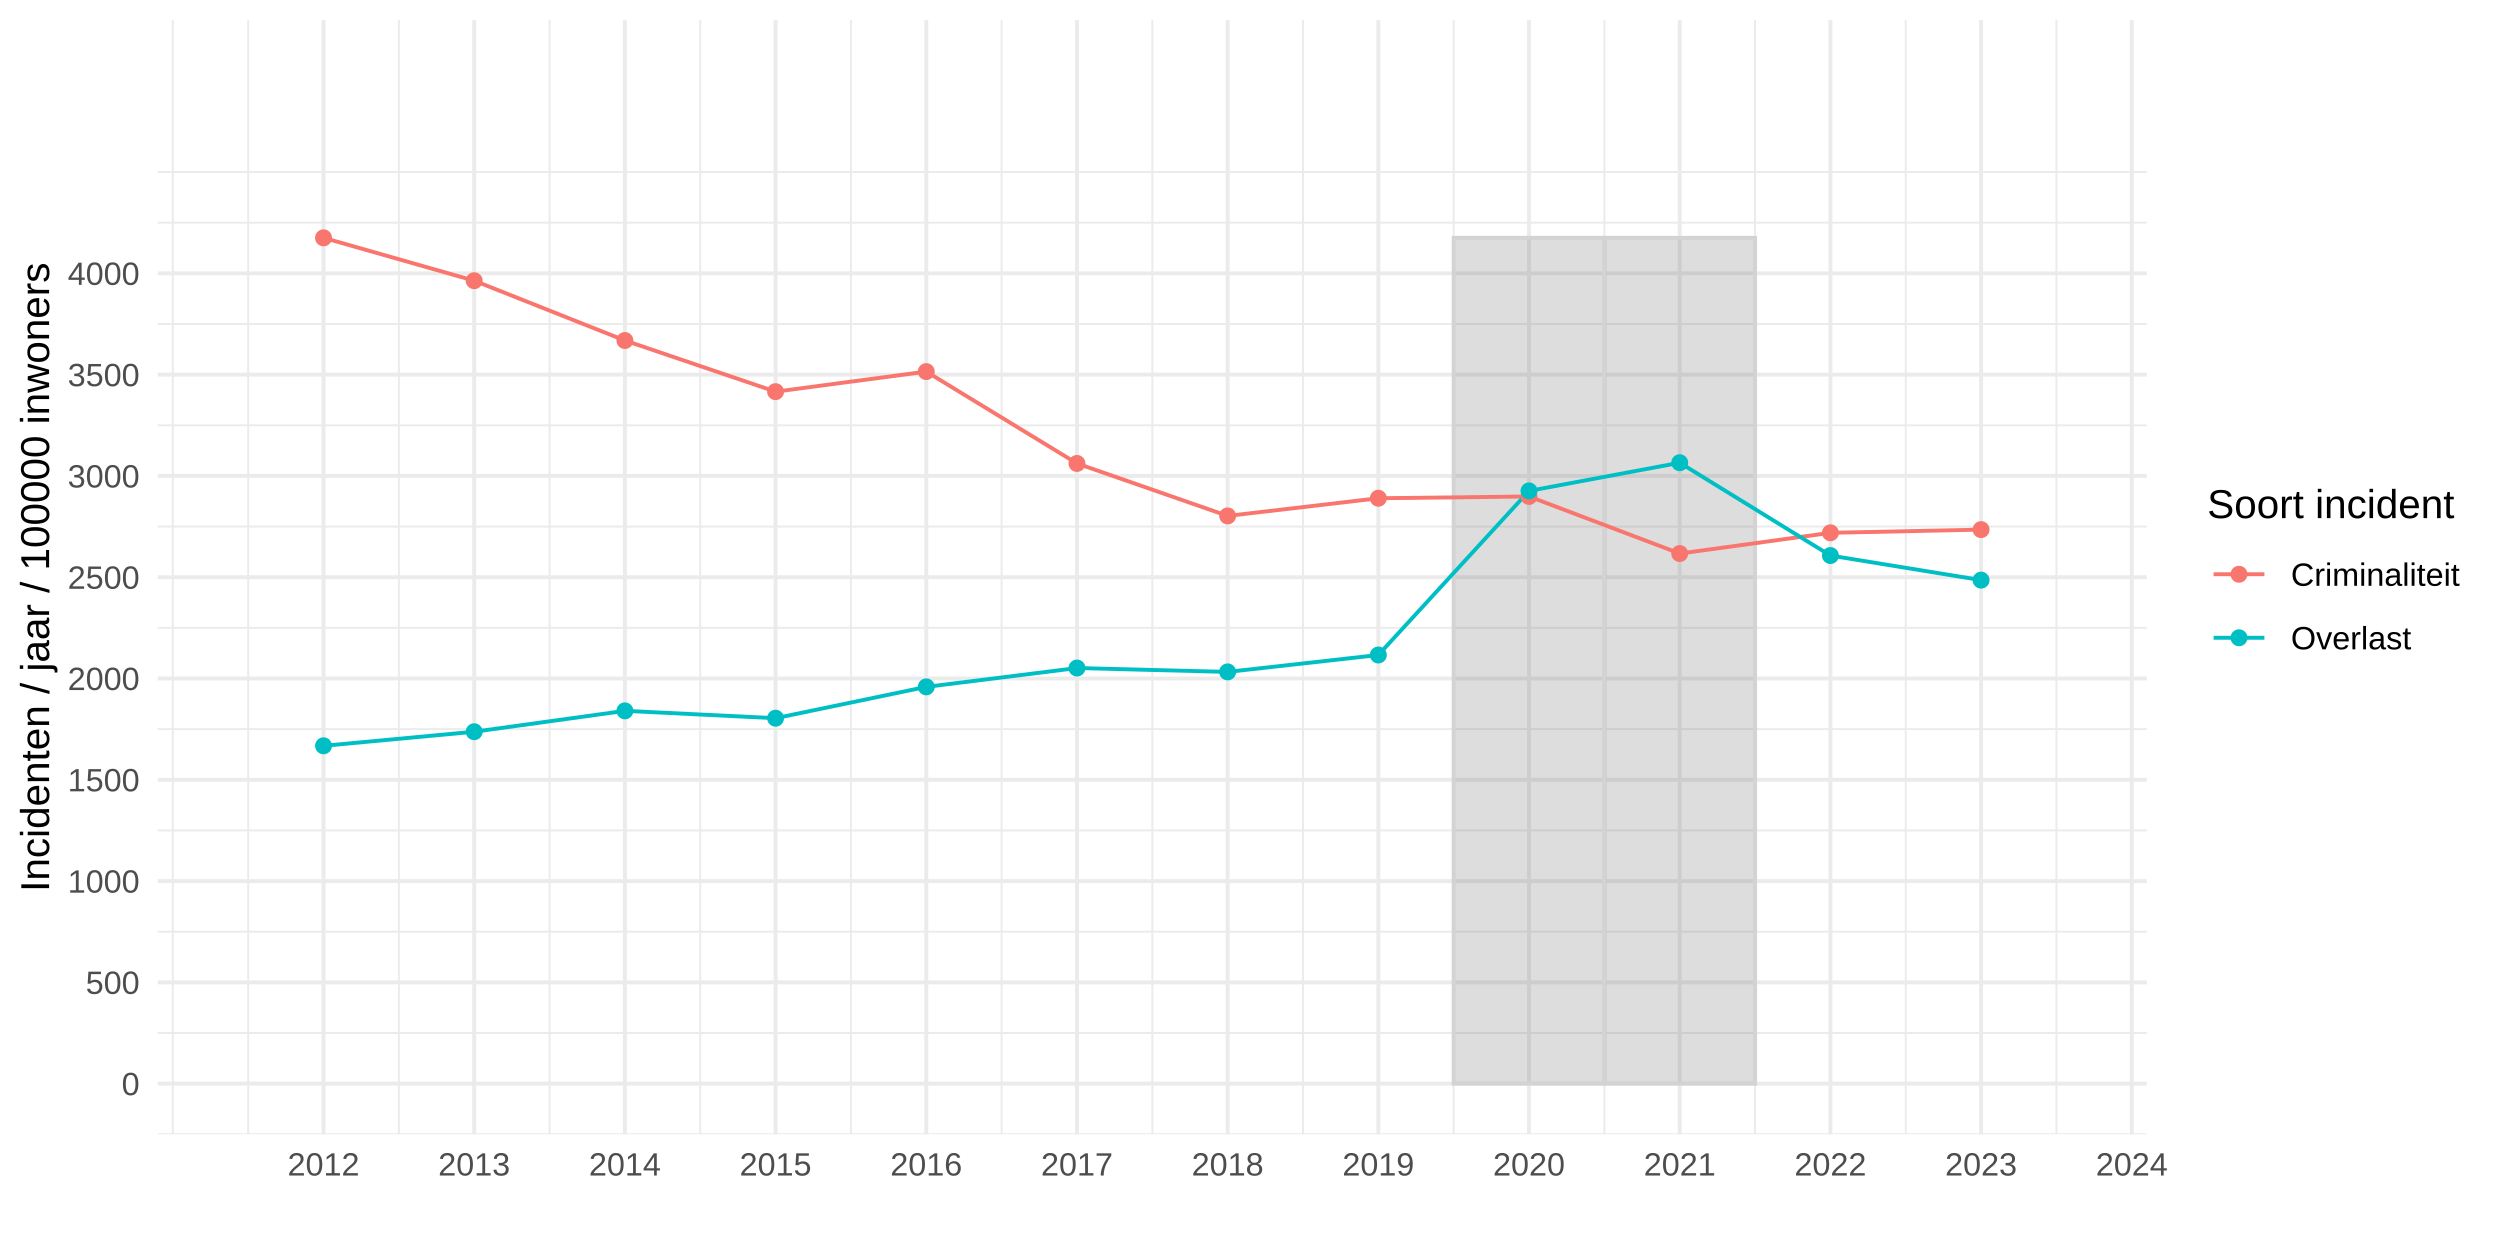
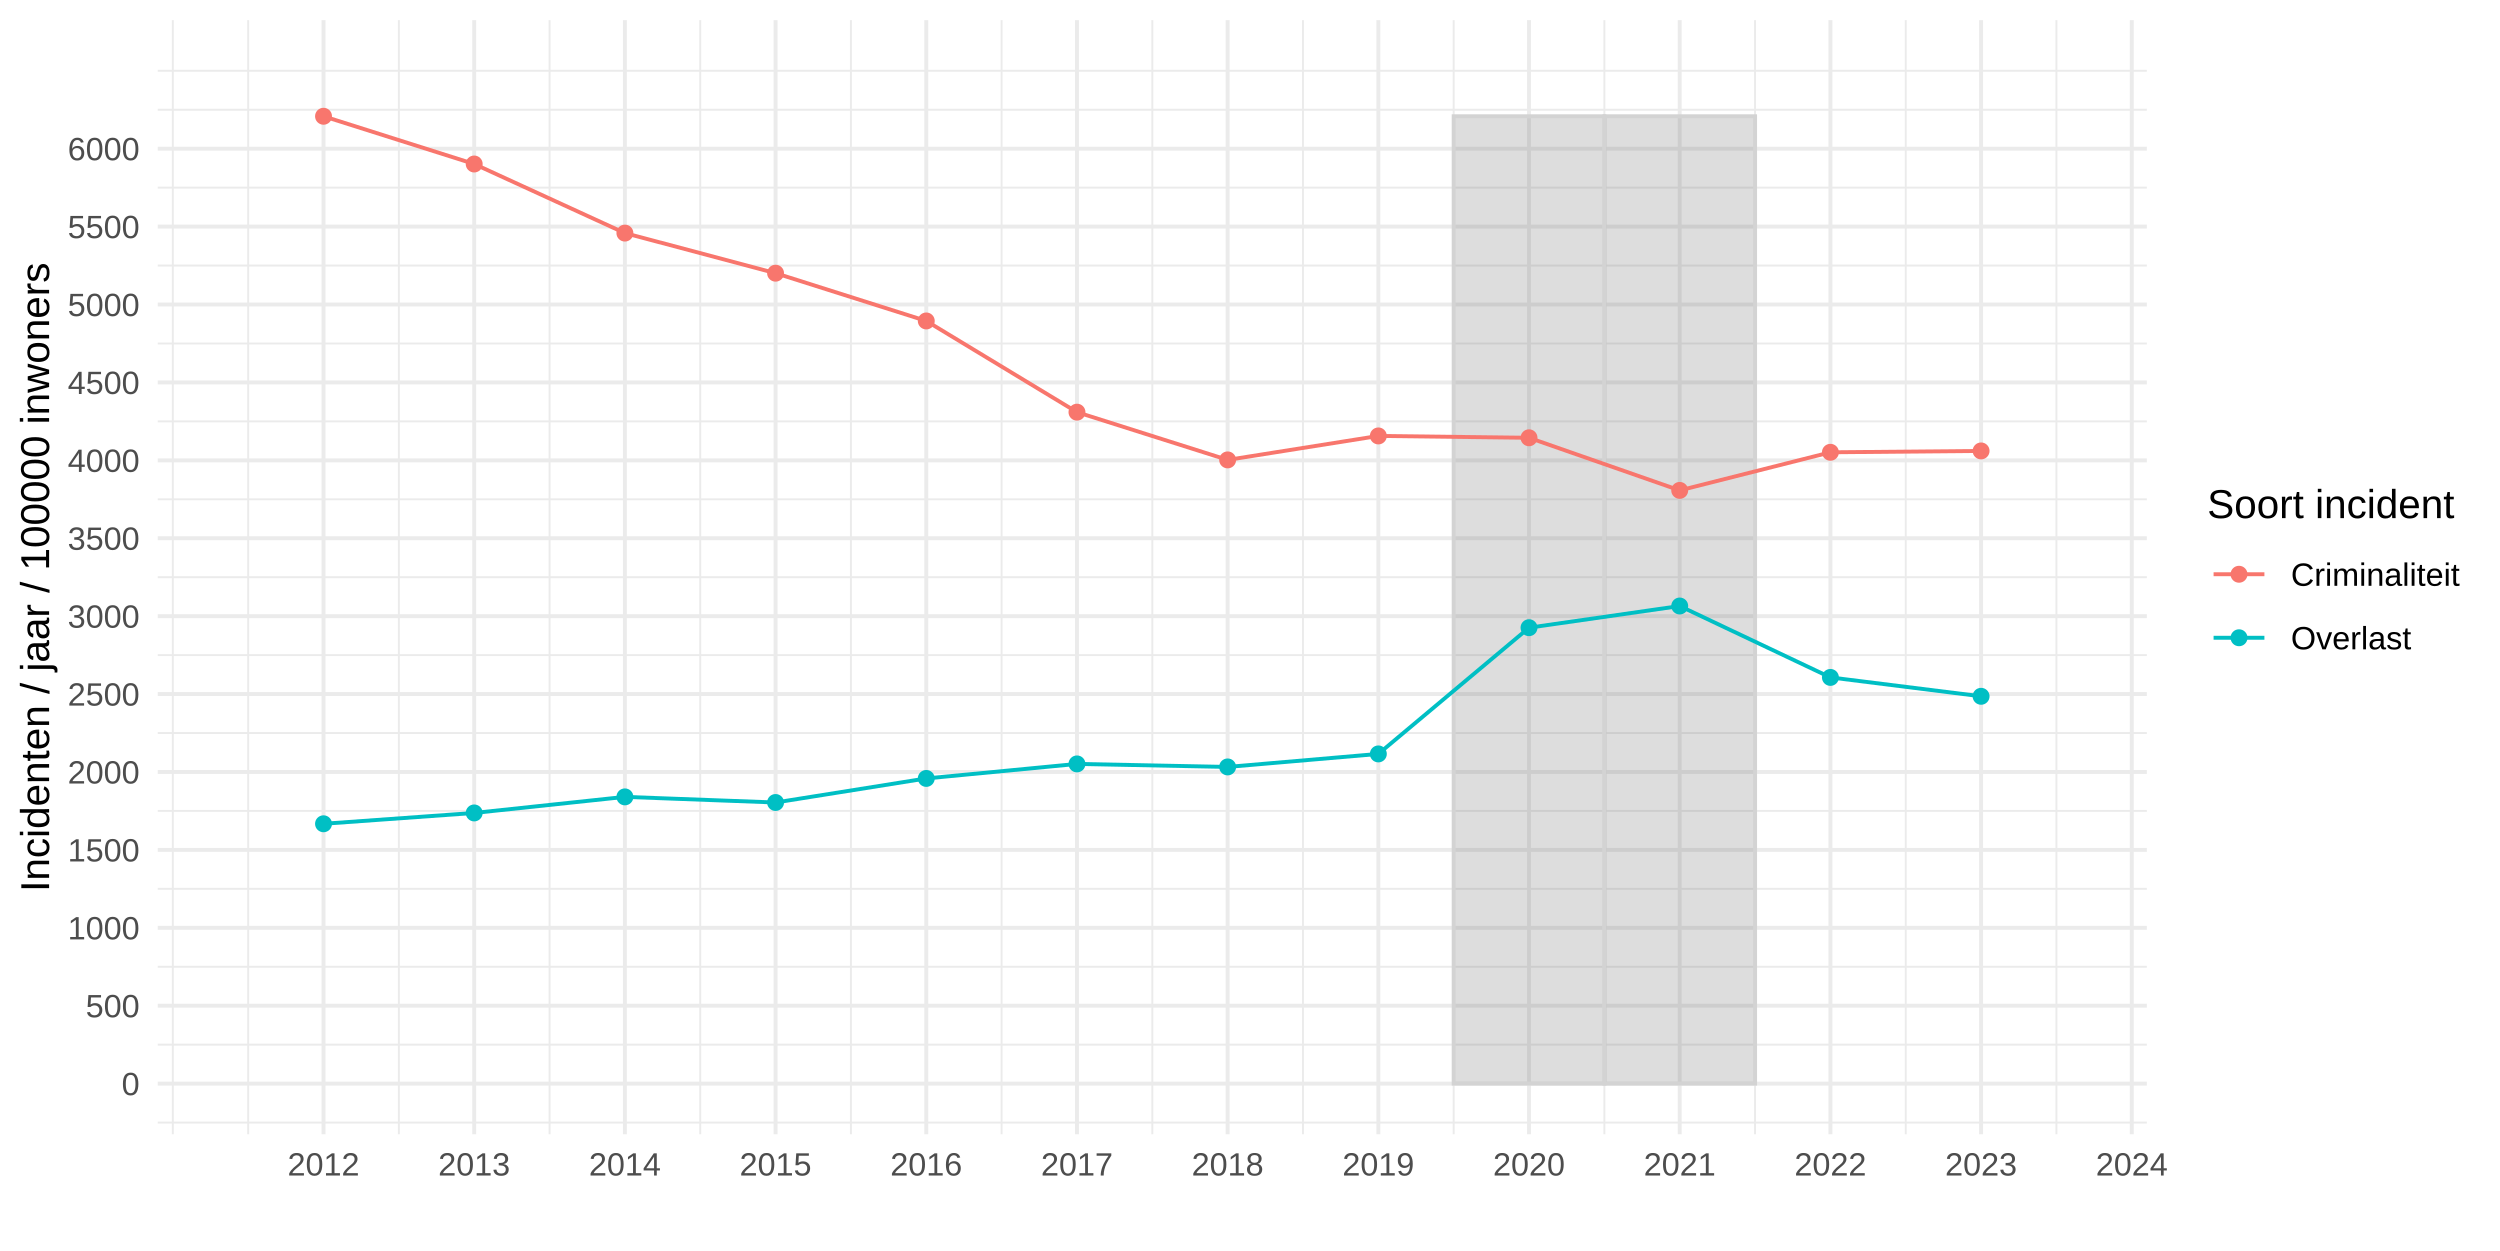
<svg xmlns="http://www.w3.org/2000/svg" class="svglite" width="680.31pt" height="340.16pt" viewBox="0 0 680.31 340.16">
  <defs>
    <style type="text/css">
    .svglite line, .svglite polyline, .svglite polygon, .svglite path, .svglite rect, .svglite circle {
      fill: none;
      stroke: #000000;
      stroke-linecap: round;
      stroke-linejoin: round;
      stroke-miterlimit: 10.00;
    }
    .svglite text {
      white-space: pre;
    }
  </style>
  </defs>
  <rect width="100%" height="100%" style="stroke: none; fill: none;" />
  <defs>
    <clipPath id="cpMC4wMHw2ODAuMzF8MC4wMHwzNDAuMTY=">
      <rect x="0.00" y="0.00" width="680.31" height="340.16" />
    </clipPath>
  </defs>
  <g clip-path="url(#cpMC4wMHw2ODAuMzF8MC4wMHwzNDAuMTY=)">
</g>
  <defs>
    <clipPath id="cpNDIuOTN8NTg0LjIxfDUuNDh8MzA4LjY2">
      <rect x="42.93" y="5.48" width="541.28" height="303.18" />
    </clipPath>
  </defs>
  <g clip-path="url(#cpNDIuOTN8NTg0LjIxfDUuNDh8MzA4LjY2)">
-     <polyline points="42.93,308.66 584.21,308.66 " style="stroke-width: 0.53; stroke: #EBEBEB; stroke-linecap: butt;" />
-     <polyline points="42.93,281.10 584.21,281.10 " style="stroke-width: 0.53; stroke: #EBEBEB; stroke-linecap: butt;" />
-     <polyline points="42.93,253.54 584.21,253.54 " style="stroke-width: 0.53; stroke: #EBEBEB; stroke-linecap: butt;" />
-     <polyline points="42.93,225.98 584.21,225.98 " style="stroke-width: 0.53; stroke: #EBEBEB; stroke-linecap: butt;" />
-     <polyline points="42.93,198.41 584.21,198.41 " style="stroke-width: 0.53; stroke: #EBEBEB; stroke-linecap: butt;" />
-     <polyline points="42.93,170.85 584.21,170.85 " style="stroke-width: 0.53; stroke: #EBEBEB; stroke-linecap: butt;" />
-     <polyline points="42.93,143.29 584.21,143.29 " style="stroke-width: 0.53; stroke: #EBEBEB; stroke-linecap: butt;" />
-     <polyline points="42.93,115.73 584.21,115.73 " style="stroke-width: 0.53; stroke: #EBEBEB; stroke-linecap: butt;" />
-     <polyline points="42.93,88.17 584.21,88.17 " style="stroke-width: 0.53; stroke: #EBEBEB; stroke-linecap: butt;" />
-     <polyline points="42.93,60.60 584.21,60.60 " style="stroke-width: 0.53; stroke: #EBEBEB; stroke-linecap: butt;" />
-     <polyline points="42.93,46.82 584.21,46.82 " style="stroke-width: 0.53; stroke: #EBEBEB; stroke-linecap: butt;" />
+     <polyline points="42.93,305.48 584.21,305.48 " style="stroke-width: 0.53; stroke: #EBEBEB; stroke-linecap: butt;" />
+     <polyline points="42.93,284.28 584.21,284.28 " style="stroke-width: 0.53; stroke: #EBEBEB; stroke-linecap: butt;" />
+     <polyline points="42.93,263.08 584.21,263.08 " style="stroke-width: 0.53; stroke: #EBEBEB; stroke-linecap: butt;" />
+     <polyline points="42.93,241.88 584.21,241.88 " style="stroke-width: 0.53; stroke: #EBEBEB; stroke-linecap: butt;" />
+     <polyline points="42.93,220.67 584.21,220.67 " style="stroke-width: 0.53; stroke: #EBEBEB; stroke-linecap: butt;" />
+     <polyline points="42.93,199.47 584.21,199.47 " style="stroke-width: 0.53; stroke: #EBEBEB; stroke-linecap: butt;" />
+     <polyline points="42.93,178.27 584.21,178.27 " style="stroke-width: 0.53; stroke: #EBEBEB; stroke-linecap: butt;" />
+     <polyline points="42.93,157.07 584.21,157.07 " style="stroke-width: 0.53; stroke: #EBEBEB; stroke-linecap: butt;" />
+     <polyline points="42.93,135.87 584.21,135.87 " style="stroke-width: 0.53; stroke: #EBEBEB; stroke-linecap: butt;" />
+     <polyline points="42.93,114.67 584.21,114.67 " style="stroke-width: 0.53; stroke: #EBEBEB; stroke-linecap: butt;" />
+     <polyline points="42.93,93.47 584.21,93.47 " style="stroke-width: 0.53; stroke: #EBEBEB; stroke-linecap: butt;" />
+     <polyline points="42.93,72.26 584.21,72.26 " style="stroke-width: 0.53; stroke: #EBEBEB; stroke-linecap: butt;" />
+     <polyline points="42.93,51.06 584.21,51.06 " style="stroke-width: 0.53; stroke: #EBEBEB; stroke-linecap: butt;" />
+     <polyline points="42.93,29.86 584.21,29.86 " style="stroke-width: 0.53; stroke: #EBEBEB; stroke-linecap: butt;" />
+     <polyline points="42.93,19.26 584.21,19.26 " style="stroke-width: 0.53; stroke: #EBEBEB; stroke-linecap: butt;" />
    <polyline points="47.03,308.66 47.03,5.48 " style="stroke-width: 0.53; stroke: #EBEBEB; stroke-linecap: butt;" />
    <polyline points="67.53,308.66 67.53,5.48 " style="stroke-width: 0.53; stroke: #EBEBEB; stroke-linecap: butt;" />
    <polyline points="108.54,308.66 108.54,5.48 " style="stroke-width: 0.53; stroke: #EBEBEB; stroke-linecap: butt;" />
    <polyline points="149.55,308.66 149.55,5.48 " style="stroke-width: 0.53; stroke: #EBEBEB; stroke-linecap: butt;" />
    <polyline points="190.55,308.66 190.55,5.48 " style="stroke-width: 0.53; stroke: #EBEBEB; stroke-linecap: butt;" />
    <polyline points="231.56,308.66 231.56,5.48 " style="stroke-width: 0.53; stroke: #EBEBEB; stroke-linecap: butt;" />
    <polyline points="272.56,308.66 272.56,5.48 " style="stroke-width: 0.53; stroke: #EBEBEB; stroke-linecap: butt;" />
    <polyline points="313.57,308.66 313.57,5.48 " style="stroke-width: 0.53; stroke: #EBEBEB; stroke-linecap: butt;" />
    <polyline points="354.57,308.66 354.57,5.48 " style="stroke-width: 0.53; stroke: #EBEBEB; stroke-linecap: butt;" />
    <polyline points="395.58,308.66 395.58,5.48 " style="stroke-width: 0.53; stroke: #EBEBEB; stroke-linecap: butt;" />
    <polyline points="436.59,308.66 436.59,5.48 " style="stroke-width: 0.53; stroke: #EBEBEB; stroke-linecap: butt;" />
    <polyline points="477.59,308.66 477.59,5.48 " style="stroke-width: 0.53; stroke: #EBEBEB; stroke-linecap: butt;" />
    <polyline points="518.60,308.66 518.60,5.48 " style="stroke-width: 0.53; stroke: #EBEBEB; stroke-linecap: butt;" />
    <polyline points="559.60,308.66 559.60,5.48 " style="stroke-width: 0.53; stroke: #EBEBEB; stroke-linecap: butt;" />
    <polyline points="42.93,294.88 584.21,294.88 " style="stroke-width: 1.07; stroke: #EBEBEB; stroke-linecap: butt;" />
-     <polyline points="42.93,267.32 584.21,267.32 " style="stroke-width: 1.07; stroke: #EBEBEB; stroke-linecap: butt;" />
-     <polyline points="42.93,239.76 584.21,239.76 " style="stroke-width: 1.07; stroke: #EBEBEB; stroke-linecap: butt;" />
-     <polyline points="42.93,212.19 584.21,212.19 " style="stroke-width: 1.07; stroke: #EBEBEB; stroke-linecap: butt;" />
-     <polyline points="42.93,184.63 584.21,184.63 " style="stroke-width: 1.07; stroke: #EBEBEB; stroke-linecap: butt;" />
-     <polyline points="42.93,157.07 584.21,157.07 " style="stroke-width: 1.07; stroke: #EBEBEB; stroke-linecap: butt;" />
-     <polyline points="42.93,129.51 584.21,129.51 " style="stroke-width: 1.07; stroke: #EBEBEB; stroke-linecap: butt;" />
-     <polyline points="42.93,101.95 584.21,101.95 " style="stroke-width: 1.07; stroke: #EBEBEB; stroke-linecap: butt;" />
-     <polyline points="42.93,74.38 584.21,74.38 " style="stroke-width: 1.07; stroke: #EBEBEB; stroke-linecap: butt;" />
+     <polyline points="42.93,273.68 584.21,273.68 " style="stroke-width: 1.07; stroke: #EBEBEB; stroke-linecap: butt;" />
+     <polyline points="42.93,252.48 584.21,252.48 " style="stroke-width: 1.07; stroke: #EBEBEB; stroke-linecap: butt;" />
+     <polyline points="42.93,231.28 584.21,231.28 " style="stroke-width: 1.07; stroke: #EBEBEB; stroke-linecap: butt;" />
+     <polyline points="42.93,210.07 584.21,210.07 " style="stroke-width: 1.07; stroke: #EBEBEB; stroke-linecap: butt;" />
+     <polyline points="42.93,188.87 584.21,188.87 " style="stroke-width: 1.07; stroke: #EBEBEB; stroke-linecap: butt;" />
+     <polyline points="42.93,167.67 584.21,167.67 " style="stroke-width: 1.07; stroke: #EBEBEB; stroke-linecap: butt;" />
+     <polyline points="42.93,146.47 584.21,146.47 " style="stroke-width: 1.07; stroke: #EBEBEB; stroke-linecap: butt;" />
+     <polyline points="42.93,125.27 584.21,125.27 " style="stroke-width: 1.07; stroke: #EBEBEB; stroke-linecap: butt;" />
+     <polyline points="42.93,104.07 584.21,104.07 " style="stroke-width: 1.07; stroke: #EBEBEB; stroke-linecap: butt;" />
+     <polyline points="42.93,82.87 584.21,82.87 " style="stroke-width: 1.07; stroke: #EBEBEB; stroke-linecap: butt;" />
+     <polyline points="42.93,61.66 584.21,61.66 " style="stroke-width: 1.07; stroke: #EBEBEB; stroke-linecap: butt;" />
+     <polyline points="42.93,40.46 584.21,40.46 " style="stroke-width: 1.07; stroke: #EBEBEB; stroke-linecap: butt;" />
    <polyline points="88.04,308.66 88.04,5.48 " style="stroke-width: 1.07; stroke: #EBEBEB; stroke-linecap: butt;" />
    <polyline points="129.04,308.66 129.04,5.48 " style="stroke-width: 1.07; stroke: #EBEBEB; stroke-linecap: butt;" />
    <polyline points="170.05,308.66 170.05,5.48 " style="stroke-width: 1.07; stroke: #EBEBEB; stroke-linecap: butt;" />
    <polyline points="211.05,308.66 211.05,5.48 " style="stroke-width: 1.07; stroke: #EBEBEB; stroke-linecap: butt;" />
    <polyline points="252.06,308.66 252.06,5.48 " style="stroke-width: 1.07; stroke: #EBEBEB; stroke-linecap: butt;" />
    <polyline points="293.07,308.66 293.07,5.48 " style="stroke-width: 1.07; stroke: #EBEBEB; stroke-linecap: butt;" />
    <polyline points="334.07,308.66 334.07,5.48 " style="stroke-width: 1.07; stroke: #EBEBEB; stroke-linecap: butt;" />
    <polyline points="375.08,308.66 375.08,5.48 " style="stroke-width: 1.07; stroke: #EBEBEB; stroke-linecap: butt;" />
    <polyline points="416.08,308.66 416.08,5.48 " style="stroke-width: 1.07; stroke: #EBEBEB; stroke-linecap: butt;" />
    <polyline points="457.09,308.66 457.09,5.48 " style="stroke-width: 1.07; stroke: #EBEBEB; stroke-linecap: butt;" />
    <polyline points="498.10,308.66 498.10,5.48 " style="stroke-width: 1.07; stroke: #EBEBEB; stroke-linecap: butt;" />
    <polyline points="539.10,308.66 539.10,5.48 " style="stroke-width: 1.07; stroke: #EBEBEB; stroke-linecap: butt;" />
    <polyline points="580.11,308.66 580.11,5.48 " style="stroke-width: 1.07; stroke: #EBEBEB; stroke-linecap: butt;" />
    <rect x="67.53" y="294.88" width="41.01" height="0.00" style="stroke-width: 1.07; stroke: #D3D3D3; stroke-linecap: butt; stroke-linejoin: miter; fill: #595959; fill-opacity: 0.20;" />
    <rect x="108.54" y="294.88" width="41.01" height="0.00" style="stroke-width: 1.07; stroke: #D3D3D3; stroke-linecap: butt; stroke-linejoin: miter; fill: #595959; fill-opacity: 0.20;" />
    <rect x="149.55" y="294.88" width="41.01" height="0.00" style="stroke-width: 1.07; stroke: #D3D3D3; stroke-linecap: butt; stroke-linejoin: miter; fill: #595959; fill-opacity: 0.20;" />
    <rect x="190.55" y="294.88" width="41.01" height="0.00" style="stroke-width: 1.07; stroke: #D3D3D3; stroke-linecap: butt; stroke-linejoin: miter; fill: #595959; fill-opacity: 0.20;" />
    <rect x="231.56" y="294.88" width="41.01" height="0.00" style="stroke-width: 1.07; stroke: #D3D3D3; stroke-linecap: butt; stroke-linejoin: miter; fill: #595959; fill-opacity: 0.20;" />
    <rect x="272.56" y="294.88" width="41.01" height="0.00" style="stroke-width: 1.07; stroke: #D3D3D3; stroke-linecap: butt; stroke-linejoin: miter; fill: #595959; fill-opacity: 0.20;" />
    <rect x="313.57" y="294.88" width="41.01" height="0.00" style="stroke-width: 1.07; stroke: #D3D3D3; stroke-linecap: butt; stroke-linejoin: miter; fill: #595959; fill-opacity: 0.20;" />
    <rect x="354.57" y="294.88" width="41.01" height="0.00" style="stroke-width: 1.07; stroke: #D3D3D3; stroke-linecap: butt; stroke-linejoin: miter; fill: #595959; fill-opacity: 0.20;" />
-     <rect x="395.58" y="64.72" width="41.01" height="230.17" style="stroke-width: 1.07; stroke: #D3D3D3; stroke-linecap: butt; stroke-linejoin: miter; fill: #595959; fill-opacity: 0.20;" />
-     <rect x="436.59" y="64.72" width="41.01" height="230.17" style="stroke-width: 1.07; stroke: #D3D3D3; stroke-linecap: butt; stroke-linejoin: miter; fill: #595959; fill-opacity: 0.20;" />
+     <rect x="395.58" y="31.64" width="41.01" height="263.24" style="stroke-width: 1.07; stroke: #D3D3D3; stroke-linecap: butt; stroke-linejoin: miter; fill: #595959; fill-opacity: 0.20;" />
+     <rect x="436.59" y="31.64" width="41.01" height="263.24" style="stroke-width: 1.07; stroke: #D3D3D3; stroke-linecap: butt; stroke-linejoin: miter; fill: #595959; fill-opacity: 0.20;" />
    <rect x="477.59" y="294.88" width="41.01" height="0.00" style="stroke-width: 1.07; stroke: #D3D3D3; stroke-linecap: butt; stroke-linejoin: miter; fill: #595959; fill-opacity: 0.20;" />
    <rect x="518.60" y="294.88" width="41.01" height="0.00" style="stroke-width: 1.07; stroke: #D3D3D3; stroke-linecap: butt; stroke-linejoin: miter; fill: #595959; fill-opacity: 0.20;" />
    <rect x="67.53" y="294.88" width="41.01" height="0.00" style="stroke-width: 1.07; stroke: #D3D3D3; stroke-linecap: butt; stroke-linejoin: miter; fill: #595959; fill-opacity: 0.20;" />
    <rect x="108.54" y="294.88" width="41.01" height="0.00" style="stroke-width: 1.07; stroke: #D3D3D3; stroke-linecap: butt; stroke-linejoin: miter; fill: #595959; fill-opacity: 0.20;" />
    <rect x="149.55" y="294.88" width="41.01" height="0.00" style="stroke-width: 1.07; stroke: #D3D3D3; stroke-linecap: butt; stroke-linejoin: miter; fill: #595959; fill-opacity: 0.20;" />
    <rect x="190.55" y="294.88" width="41.01" height="0.00" style="stroke-width: 1.07; stroke: #D3D3D3; stroke-linecap: butt; stroke-linejoin: miter; fill: #595959; fill-opacity: 0.20;" />
    <rect x="231.56" y="294.88" width="41.01" height="0.00" style="stroke-width: 1.07; stroke: #D3D3D3; stroke-linecap: butt; stroke-linejoin: miter; fill: #595959; fill-opacity: 0.20;" />
    <rect x="272.56" y="294.88" width="41.01" height="0.00" style="stroke-width: 1.07; stroke: #D3D3D3; stroke-linecap: butt; stroke-linejoin: miter; fill: #595959; fill-opacity: 0.20;" />
    <rect x="313.57" y="294.88" width="41.01" height="0.00" style="stroke-width: 1.07; stroke: #D3D3D3; stroke-linecap: butt; stroke-linejoin: miter; fill: #595959; fill-opacity: 0.20;" />
    <rect x="354.57" y="294.88" width="41.01" height="0.00" style="stroke-width: 1.07; stroke: #D3D3D3; stroke-linecap: butt; stroke-linejoin: miter; fill: #595959; fill-opacity: 0.20;" />
    <rect x="477.59" y="294.88" width="41.01" height="0.00" style="stroke-width: 1.07; stroke: #D3D3D3; stroke-linecap: butt; stroke-linejoin: miter; fill: #595959; fill-opacity: 0.20;" />
    <rect x="518.60" y="294.88" width="41.01" height="0.00" style="stroke-width: 1.07; stroke: #D3D3D3; stroke-linecap: butt; stroke-linejoin: miter; fill: #595959; fill-opacity: 0.20;" />
-     <polyline points="88.04,64.72 129.04,76.39 170.05,92.66 211.05,106.58 252.06,101.12 293.07,126.12 334.07,140.39 375.08,135.58 416.08,135.10 457.09,150.63 498.10,144.99 539.10,144.12 " style="stroke-width: 1.07; stroke: #F8766D; stroke-linecap: butt;" />
-     <polyline points="88.04,202.95 129.04,199.12 170.05,193.44 211.05,195.44 252.06,186.91 293.07,181.79 334.07,182.84 375.08,178.24 416.08,133.59 457.09,125.92 498.10,151.18 539.10,157.87 " style="stroke-width: 1.07; stroke: #00BFC4; stroke-linecap: butt;" />
-     <circle cx="88.04" cy="64.72" r="1.95" style="stroke-width: 0.71; stroke: #F8766D; fill: #F8766D;" />
-     <circle cx="129.04" cy="76.39" r="1.95" style="stroke-width: 0.71; stroke: #F8766D; fill: #F8766D;" />
-     <circle cx="170.05" cy="92.66" r="1.95" style="stroke-width: 0.71; stroke: #F8766D; fill: #F8766D;" />
-     <circle cx="211.05" cy="106.58" r="1.95" style="stroke-width: 0.71; stroke: #F8766D; fill: #F8766D;" />
-     <circle cx="252.06" cy="101.12" r="1.95" style="stroke-width: 0.71; stroke: #F8766D; fill: #F8766D;" />
-     <circle cx="293.07" cy="126.12" r="1.95" style="stroke-width: 0.71; stroke: #F8766D; fill: #F8766D;" />
-     <circle cx="334.07" cy="140.39" r="1.95" style="stroke-width: 0.71; stroke: #F8766D; fill: #F8766D;" />
-     <circle cx="375.08" cy="135.58" r="1.95" style="stroke-width: 0.71; stroke: #F8766D; fill: #F8766D;" />
-     <circle cx="416.08" cy="135.10" r="1.95" style="stroke-width: 0.71; stroke: #F8766D; fill: #F8766D;" />
-     <circle cx="457.09" cy="150.63" r="1.95" style="stroke-width: 0.71; stroke: #F8766D; fill: #F8766D;" />
-     <circle cx="498.10" cy="144.99" r="1.95" style="stroke-width: 0.71; stroke: #F8766D; fill: #F8766D;" />
-     <circle cx="539.10" cy="144.12" r="1.95" style="stroke-width: 0.71; stroke: #F8766D; fill: #F8766D;" />
-     <circle cx="88.04" cy="202.95" r="1.95" style="stroke-width: 0.71; stroke: #00BFC4; fill: #00BFC4;" />
-     <circle cx="129.04" cy="199.12" r="1.95" style="stroke-width: 0.71; stroke: #00BFC4; fill: #00BFC4;" />
-     <circle cx="170.05" cy="193.44" r="1.95" style="stroke-width: 0.71; stroke: #00BFC4; fill: #00BFC4;" />
-     <circle cx="211.05" cy="195.44" r="1.95" style="stroke-width: 0.71; stroke: #00BFC4; fill: #00BFC4;" />
-     <circle cx="252.06" cy="186.91" r="1.95" style="stroke-width: 0.71; stroke: #00BFC4; fill: #00BFC4;" />
-     <circle cx="293.07" cy="181.79" r="1.95" style="stroke-width: 0.71; stroke: #00BFC4; fill: #00BFC4;" />
-     <circle cx="334.07" cy="182.84" r="1.95" style="stroke-width: 0.71; stroke: #00BFC4; fill: #00BFC4;" />
-     <circle cx="375.08" cy="178.24" r="1.95" style="stroke-width: 0.71; stroke: #00BFC4; fill: #00BFC4;" />
-     <circle cx="416.08" cy="133.59" r="1.95" style="stroke-width: 0.71; stroke: #00BFC4; fill: #00BFC4;" />
-     <circle cx="457.09" cy="125.92" r="1.95" style="stroke-width: 0.71; stroke: #00BFC4; fill: #00BFC4;" />
-     <circle cx="498.10" cy="151.18" r="1.95" style="stroke-width: 0.71; stroke: #00BFC4; fill: #00BFC4;" />
-     <circle cx="539.10" cy="157.87" r="1.95" style="stroke-width: 0.71; stroke: #00BFC4; fill: #00BFC4;" />
+     <polyline points="88.04,31.64 129.04,44.63 170.05,63.43 211.05,74.34 252.06,87.34 293.07,112.16 334.07,125.15 375.08,118.63 416.08,119.13 457.09,133.45 498.10,123.08 539.10,122.71 " style="stroke-width: 1.07; stroke: #F8766D; stroke-linecap: butt;" />
+     <polyline points="88.04,224.17 129.04,221.22 170.05,216.85 211.05,218.38 252.06,211.83 293.07,207.88 334.07,208.70 375.08,205.16 416.08,170.81 457.09,164.91 498.10,184.34 539.10,189.48 " style="stroke-width: 1.07; stroke: #00BFC4; stroke-linecap: butt;" />
+     <circle cx="88.04" cy="31.64" r="1.95" style="stroke-width: 0.71; stroke: #F8766D; fill: #F8766D;" />
+     <circle cx="129.04" cy="44.63" r="1.95" style="stroke-width: 0.71; stroke: #F8766D; fill: #F8766D;" />
+     <circle cx="170.05" cy="63.43" r="1.95" style="stroke-width: 0.71; stroke: #F8766D; fill: #F8766D;" />
+     <circle cx="211.05" cy="74.34" r="1.95" style="stroke-width: 0.71; stroke: #F8766D; fill: #F8766D;" />
+     <circle cx="252.06" cy="87.34" r="1.95" style="stroke-width: 0.71; stroke: #F8766D; fill: #F8766D;" />
+     <circle cx="293.07" cy="112.16" r="1.95" style="stroke-width: 0.71; stroke: #F8766D; fill: #F8766D;" />
+     <circle cx="334.07" cy="125.15" r="1.95" style="stroke-width: 0.71; stroke: #F8766D; fill: #F8766D;" />
+     <circle cx="375.08" cy="118.63" r="1.95" style="stroke-width: 0.71; stroke: #F8766D; fill: #F8766D;" />
+     <circle cx="416.08" cy="119.13" r="1.95" style="stroke-width: 0.71; stroke: #F8766D; fill: #F8766D;" />
+     <circle cx="457.09" cy="133.45" r="1.95" style="stroke-width: 0.71; stroke: #F8766D; fill: #F8766D;" />
+     <circle cx="498.10" cy="123.08" r="1.95" style="stroke-width: 0.71; stroke: #F8766D; fill: #F8766D;" />
+     <circle cx="539.10" cy="122.71" r="1.95" style="stroke-width: 0.71; stroke: #F8766D; fill: #F8766D;" />
+     <circle cx="88.04" cy="224.17" r="1.95" style="stroke-width: 0.71; stroke: #00BFC4; fill: #00BFC4;" />
+     <circle cx="129.04" cy="221.22" r="1.95" style="stroke-width: 0.71; stroke: #00BFC4; fill: #00BFC4;" />
+     <circle cx="170.05" cy="216.85" r="1.95" style="stroke-width: 0.71; stroke: #00BFC4; fill: #00BFC4;" />
+     <circle cx="211.05" cy="218.38" r="1.95" style="stroke-width: 0.71; stroke: #00BFC4; fill: #00BFC4;" />
+     <circle cx="252.06" cy="211.83" r="1.95" style="stroke-width: 0.71; stroke: #00BFC4; fill: #00BFC4;" />
+     <circle cx="293.07" cy="207.88" r="1.95" style="stroke-width: 0.71; stroke: #00BFC4; fill: #00BFC4;" />
+     <circle cx="334.07" cy="208.70" r="1.95" style="stroke-width: 0.71; stroke: #00BFC4; fill: #00BFC4;" />
+     <circle cx="375.08" cy="205.16" r="1.95" style="stroke-width: 0.71; stroke: #00BFC4; fill: #00BFC4;" />
+     <circle cx="416.08" cy="170.81" r="1.95" style="stroke-width: 0.71; stroke: #00BFC4; fill: #00BFC4;" />
+     <circle cx="457.09" cy="164.91" r="1.95" style="stroke-width: 0.71; stroke: #00BFC4; fill: #00BFC4;" />
+     <circle cx="498.10" cy="184.34" r="1.95" style="stroke-width: 0.71; stroke: #00BFC4; fill: #00BFC4;" />
+     <circle cx="539.10" cy="189.48" r="1.95" style="stroke-width: 0.71; stroke: #00BFC4; fill: #00BFC4;" />
  </g>
  <g clip-path="url(#cpMC4wMHw2ODAuMzF8MC4wMHwzNDAuMTY=)">
    <text x="38.00" y="298.03" text-anchor="end" style="font-size: 8.80px;fill: #4D4D4D; font-family: &quot;Arial&quot;;" textLength="4.90px" lengthAdjust="spacingAndGlyphs">0</text>
-     <text x="38.00" y="270.47" text-anchor="end" style="font-size: 8.80px;fill: #4D4D4D; font-family: &quot;Arial&quot;;" textLength="14.69px" lengthAdjust="spacingAndGlyphs">500</text>
-     <text x="38.00" y="242.91" text-anchor="end" style="font-size: 8.80px;fill: #4D4D4D; font-family: &quot;Arial&quot;;" textLength="19.58px" lengthAdjust="spacingAndGlyphs">1000</text>
-     <text x="38.00" y="215.34" text-anchor="end" style="font-size: 8.80px;fill: #4D4D4D; font-family: &quot;Arial&quot;;" textLength="19.58px" lengthAdjust="spacingAndGlyphs">1500</text>
-     <text x="38.00" y="187.78" text-anchor="end" style="font-size: 8.80px;fill: #4D4D4D; font-family: &quot;Arial&quot;;" textLength="19.58px" lengthAdjust="spacingAndGlyphs">2000</text>
-     <text x="38.00" y="160.22" text-anchor="end" style="font-size: 8.80px;fill: #4D4D4D; font-family: &quot;Arial&quot;;" textLength="19.58px" lengthAdjust="spacingAndGlyphs">2500</text>
-     <text x="38.00" y="132.66" text-anchor="end" style="font-size: 8.80px;fill: #4D4D4D; font-family: &quot;Arial&quot;;" textLength="19.58px" lengthAdjust="spacingAndGlyphs">3000</text>
-     <text x="38.00" y="105.10" text-anchor="end" style="font-size: 8.80px;fill: #4D4D4D; font-family: &quot;Arial&quot;;" textLength="19.58px" lengthAdjust="spacingAndGlyphs">3500</text>
-     <text x="38.00" y="77.53" text-anchor="end" style="font-size: 8.80px;fill: #4D4D4D; font-family: &quot;Arial&quot;;" textLength="19.58px" lengthAdjust="spacingAndGlyphs">4000</text>
+     <text x="38.00" y="276.83" text-anchor="end" style="font-size: 8.80px;fill: #4D4D4D; font-family: &quot;Arial&quot;;" textLength="14.69px" lengthAdjust="spacingAndGlyphs">500</text>
+     <text x="38.00" y="255.63" text-anchor="end" style="font-size: 8.80px;fill: #4D4D4D; font-family: &quot;Arial&quot;;" textLength="19.58px" lengthAdjust="spacingAndGlyphs">1000</text>
+     <text x="38.00" y="234.43" text-anchor="end" style="font-size: 8.80px;fill: #4D4D4D; font-family: &quot;Arial&quot;;" textLength="19.58px" lengthAdjust="spacingAndGlyphs">1500</text>
+     <text x="38.00" y="213.22" text-anchor="end" style="font-size: 8.80px;fill: #4D4D4D; font-family: &quot;Arial&quot;;" textLength="19.58px" lengthAdjust="spacingAndGlyphs">2000</text>
+     <text x="38.00" y="192.02" text-anchor="end" style="font-size: 8.80px;fill: #4D4D4D; font-family: &quot;Arial&quot;;" textLength="19.58px" lengthAdjust="spacingAndGlyphs">2500</text>
+     <text x="38.00" y="170.82" text-anchor="end" style="font-size: 8.80px;fill: #4D4D4D; font-family: &quot;Arial&quot;;" textLength="19.58px" lengthAdjust="spacingAndGlyphs">3000</text>
+     <text x="38.00" y="149.62" text-anchor="end" style="font-size: 8.80px;fill: #4D4D4D; font-family: &quot;Arial&quot;;" textLength="19.58px" lengthAdjust="spacingAndGlyphs">3500</text>
+     <text x="38.00" y="128.42" text-anchor="end" style="font-size: 8.80px;fill: #4D4D4D; font-family: &quot;Arial&quot;;" textLength="19.58px" lengthAdjust="spacingAndGlyphs">4000</text>
+     <text x="38.00" y="107.22" text-anchor="end" style="font-size: 8.80px;fill: #4D4D4D; font-family: &quot;Arial&quot;;" textLength="19.58px" lengthAdjust="spacingAndGlyphs">4500</text>
+     <text x="38.00" y="86.02" text-anchor="end" style="font-size: 8.80px;fill: #4D4D4D; font-family: &quot;Arial&quot;;" textLength="19.58px" lengthAdjust="spacingAndGlyphs">5000</text>
+     <text x="38.00" y="64.81" text-anchor="end" style="font-size: 8.80px;fill: #4D4D4D; font-family: &quot;Arial&quot;;" textLength="19.58px" lengthAdjust="spacingAndGlyphs">5500</text>
+     <text x="38.00" y="43.61" text-anchor="end" style="font-size: 8.80px;fill: #4D4D4D; font-family: &quot;Arial&quot;;" textLength="19.58px" lengthAdjust="spacingAndGlyphs">6000</text>
    <text x="88.04" y="319.89" text-anchor="middle" style="font-size: 8.80px;fill: #4D4D4D; font-family: &quot;Arial&quot;;" textLength="19.58px" lengthAdjust="spacingAndGlyphs">2012</text>
    <text x="129.04" y="319.89" text-anchor="middle" style="font-size: 8.80px;fill: #4D4D4D; font-family: &quot;Arial&quot;;" textLength="19.58px" lengthAdjust="spacingAndGlyphs">2013</text>
    <text x="170.05" y="319.89" text-anchor="middle" style="font-size: 8.80px;fill: #4D4D4D; font-family: &quot;Arial&quot;;" textLength="19.58px" lengthAdjust="spacingAndGlyphs">2014</text>
    <text x="211.05" y="319.89" text-anchor="middle" style="font-size: 8.80px;fill: #4D4D4D; font-family: &quot;Arial&quot;;" textLength="19.58px" lengthAdjust="spacingAndGlyphs">2015</text>
    <text x="252.06" y="319.89" text-anchor="middle" style="font-size: 8.80px;fill: #4D4D4D; font-family: &quot;Arial&quot;;" textLength="19.58px" lengthAdjust="spacingAndGlyphs">2016</text>
    <text x="293.07" y="319.89" text-anchor="middle" style="font-size: 8.80px;fill: #4D4D4D; font-family: &quot;Arial&quot;;" textLength="19.58px" lengthAdjust="spacingAndGlyphs">2017</text>
    <text x="334.07" y="319.89" text-anchor="middle" style="font-size: 8.80px;fill: #4D4D4D; font-family: &quot;Arial&quot;;" textLength="19.58px" lengthAdjust="spacingAndGlyphs">2018</text>
    <text x="375.08" y="319.89" text-anchor="middle" style="font-size: 8.80px;fill: #4D4D4D; font-family: &quot;Arial&quot;;" textLength="19.58px" lengthAdjust="spacingAndGlyphs">2019</text>
    <text x="416.08" y="319.89" text-anchor="middle" style="font-size: 8.80px;fill: #4D4D4D; font-family: &quot;Arial&quot;;" textLength="19.58px" lengthAdjust="spacingAndGlyphs">2020</text>
    <text x="457.09" y="319.89" text-anchor="middle" style="font-size: 8.80px;fill: #4D4D4D; font-family: &quot;Arial&quot;;" textLength="19.58px" lengthAdjust="spacingAndGlyphs">2021</text>
    <text x="498.10" y="319.89" text-anchor="middle" style="font-size: 8.80px;fill: #4D4D4D; font-family: &quot;Arial&quot;;" textLength="19.58px" lengthAdjust="spacingAndGlyphs">2022</text>
    <text x="539.10" y="319.89" text-anchor="middle" style="font-size: 8.80px;fill: #4D4D4D; font-family: &quot;Arial&quot;;" textLength="19.58px" lengthAdjust="spacingAndGlyphs">2023</text>
    <text x="580.11" y="319.89" text-anchor="middle" style="font-size: 8.80px;fill: #4D4D4D; font-family: &quot;Arial&quot;;" textLength="19.58px" lengthAdjust="spacingAndGlyphs">2024</text>
    <text transform="translate(13.36,157.07) rotate(-90)" text-anchor="middle" style="font-size: 11.00px; font-family: &quot;Arial&quot;;" textLength="171.30px" lengthAdjust="spacingAndGlyphs">Incidenten / jaar / 100000 inwoners</text>
    <text x="600.65" y="140.99" style="font-size: 11.00px; font-family: &quot;Arial&quot;;" textLength="67.28px" lengthAdjust="spacingAndGlyphs">Soort incident</text>
    <line x1="602.37" y1="156.27" x2="616.20" y2="156.27" style="stroke-width: 1.07; stroke: #F8766D; stroke-linecap: butt;" />
    <circle cx="609.29" cy="156.27" r="1.95" style="stroke-width: 0.71; stroke: #F8766D; fill: #F8766D;" />
    <line x1="602.37" y1="173.55" x2="616.20" y2="173.55" style="stroke-width: 1.07; stroke: #00BFC4; stroke-linecap: butt;" />
    <circle cx="609.29" cy="173.55" r="1.95" style="stroke-width: 0.71; stroke: #00BFC4; fill: #00BFC4;" />
    <text x="623.41" y="159.42" style="font-size: 8.80px; font-family: &quot;Arial&quot;;" textLength="45.95px" lengthAdjust="spacingAndGlyphs">Criminaliteit</text>
    <text x="623.41" y="176.70" style="font-size: 8.80px; font-family: &quot;Arial&quot;;" textLength="32.77px" lengthAdjust="spacingAndGlyphs">Overlast</text>
  </g>
</svg>
